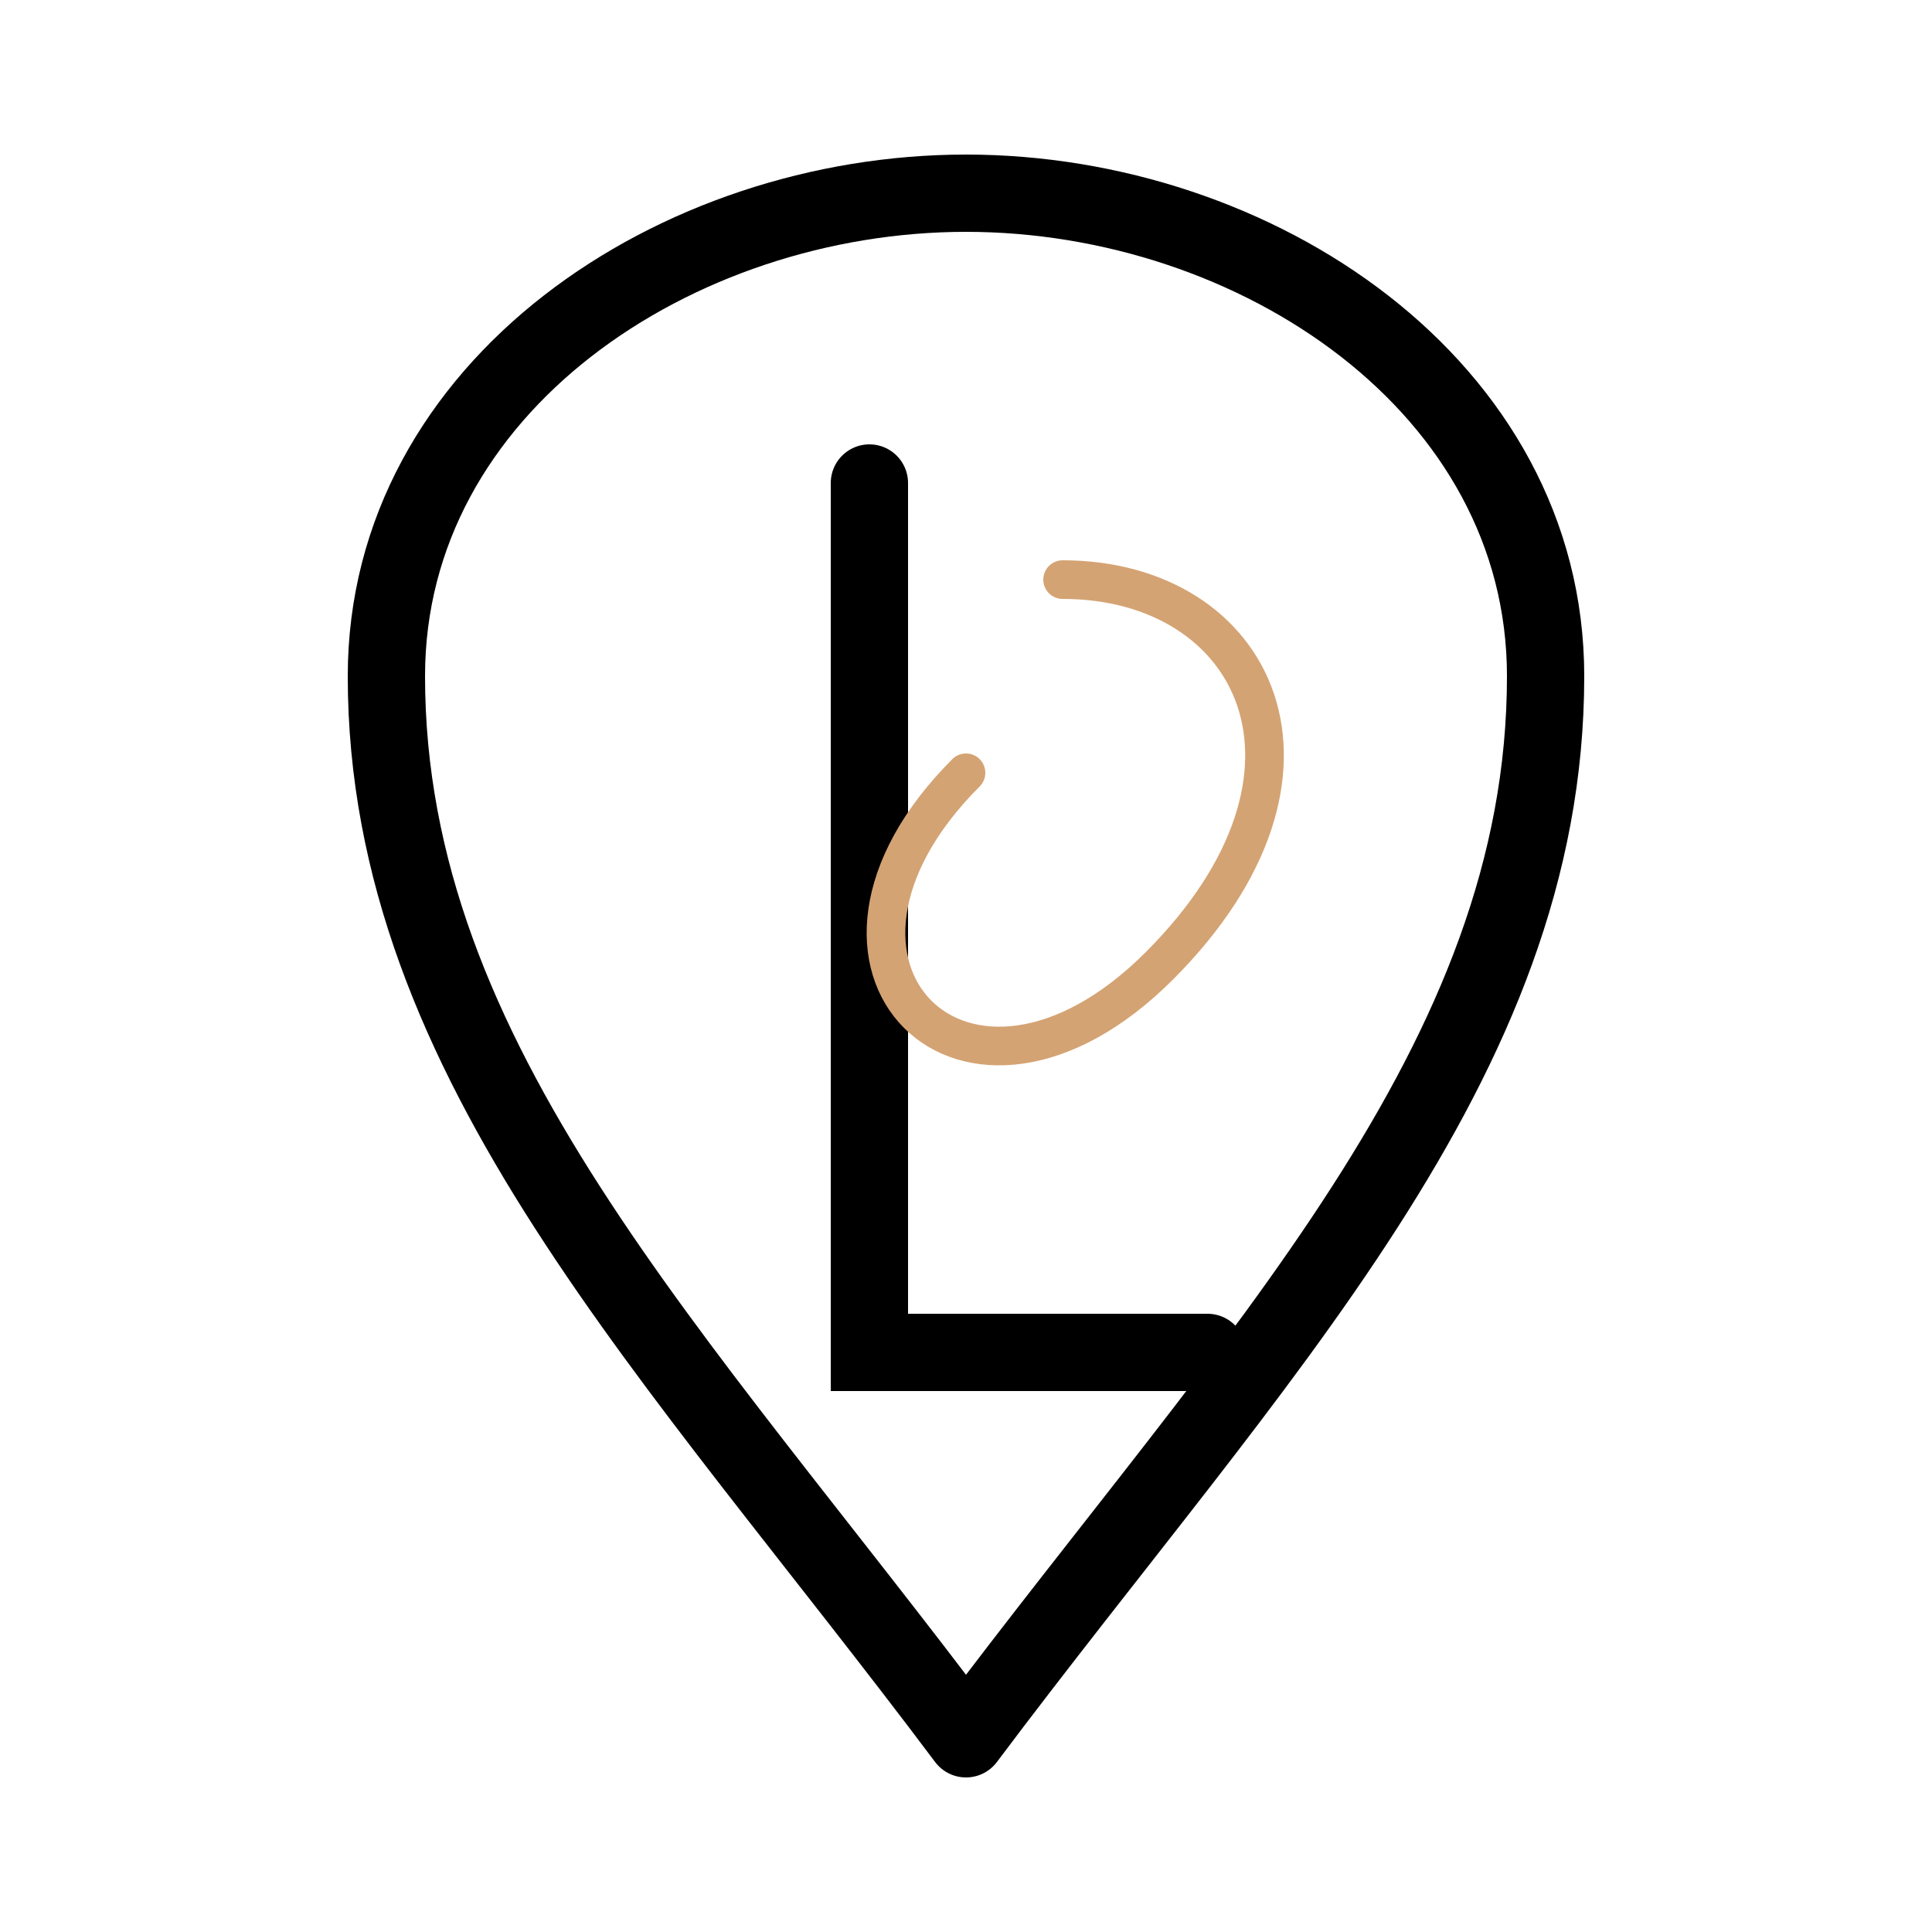
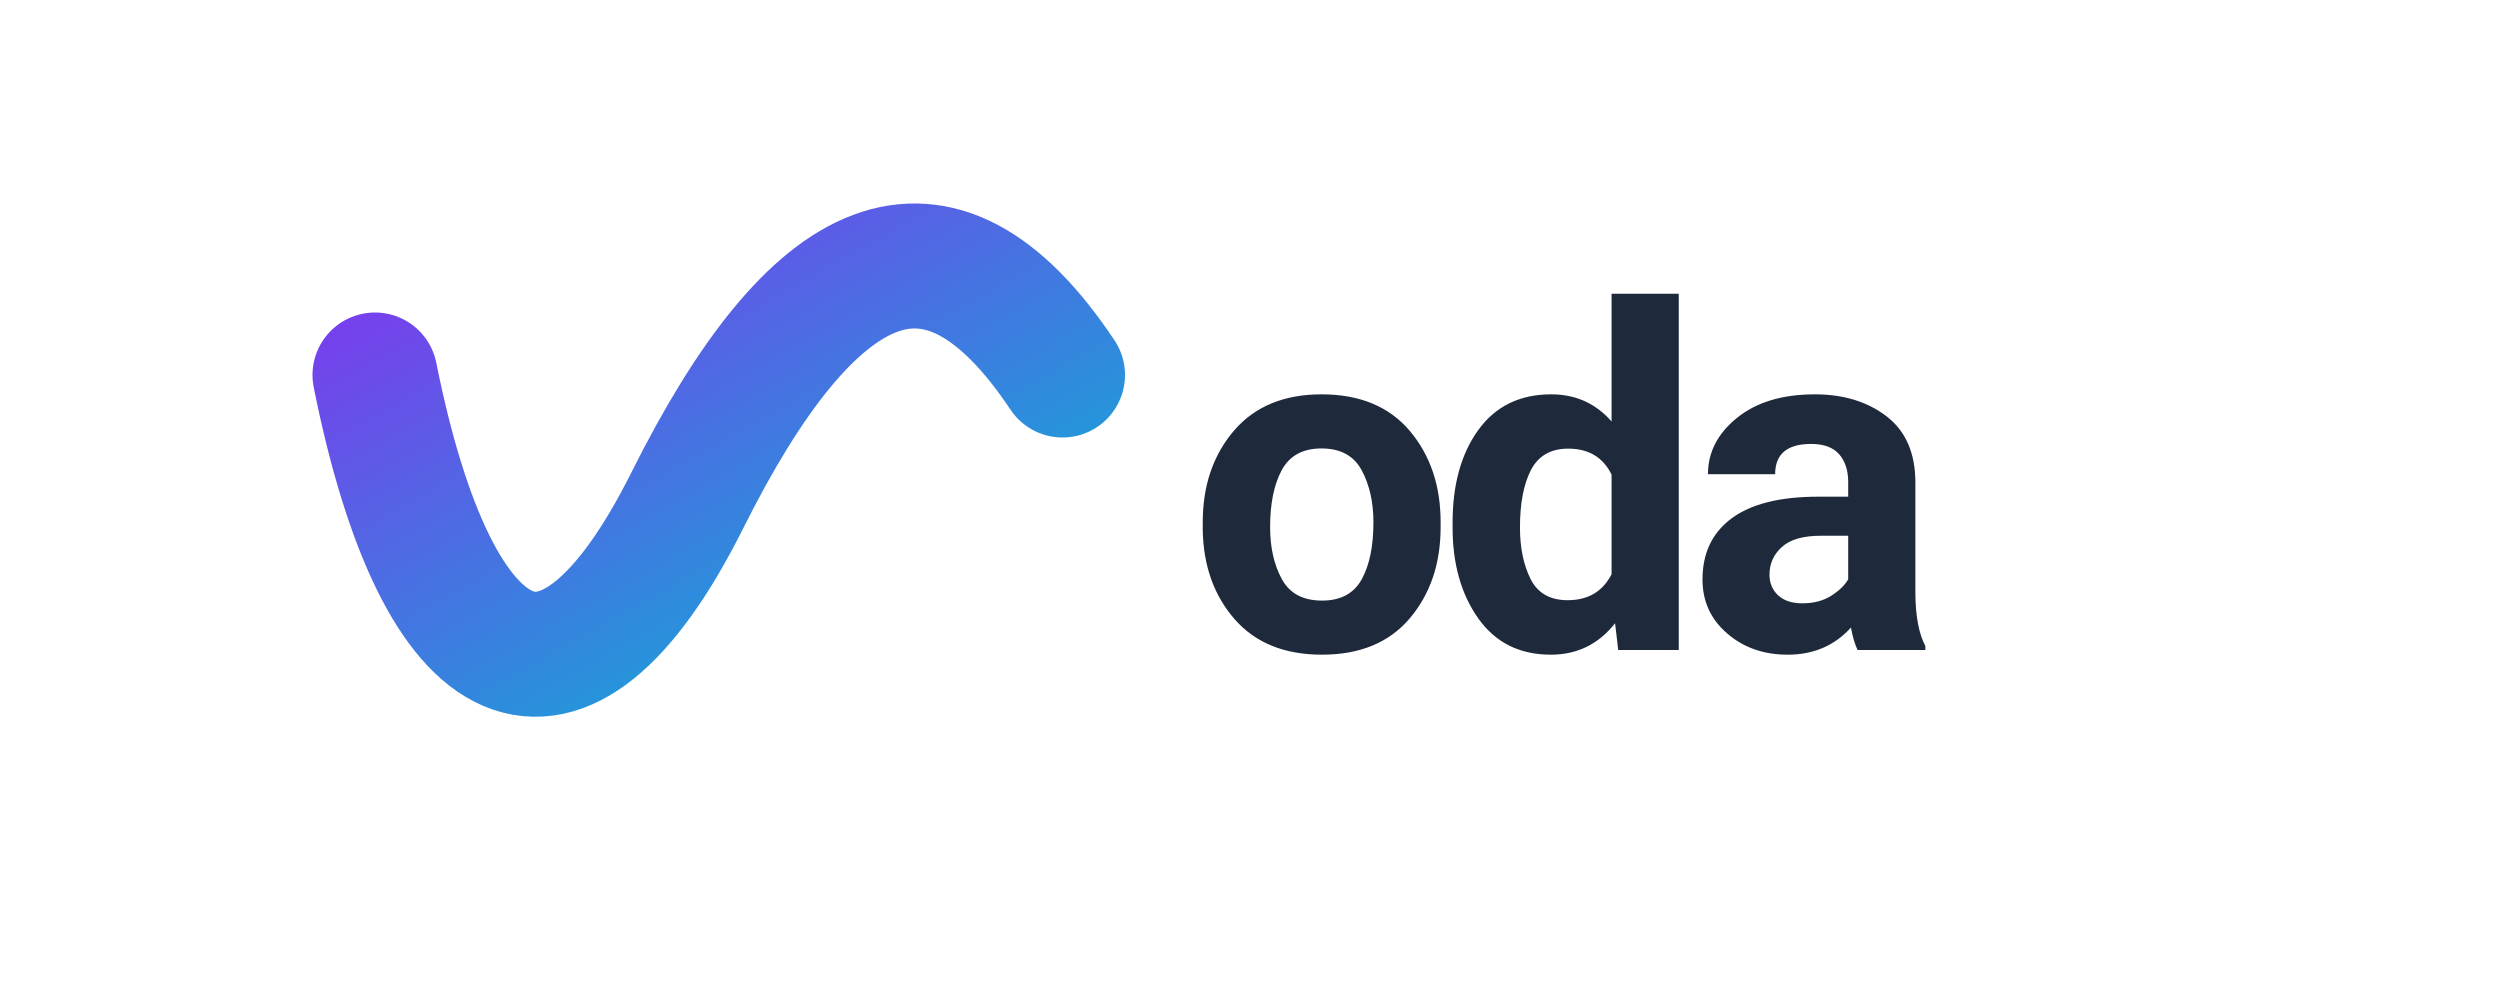
- <svg xmlns="http://www.w3.org/2000/svg" width="200" height="200" viewBox="0 0 200 200" fill="none">
-   <path d="M160 70C160 40 130 20 100 20C70 20 40 40 40 70C40 110 70 140 100 180C130 140 160 110 160 70Z" stroke="currentColor" stroke-width="8" stroke-linejoin="round" />
-   <path d="M90 50V140H125" stroke="currentColor" stroke-width="8" stroke-linecap="round" />
-   <path d="M110 60C130 60 140 80 120 100C100 120 80 100 100 80" stroke="#D4A373" stroke-width="4" stroke-linecap="round" />
-   <circle cx="90" cy="60" r="2" fill="currentColor" />
+ <svg xmlns="http://www.w3.org/2000/svg" viewBox="0 0 200 80">
+   <defs>
+     <linearGradient id="vodaGradient" x1="0%" y1="0%" x2="100%" y2="100%">
+       <stop offset="0%" style="stop-color:#7C3AED; stop-opacity:1" />
+       <stop offset="100%" style="stop-color:#06B6D4; stop-opacity:1" />
+     </linearGradient>
+   </defs>
+   <path d="M30 30C35 55 45 60 55 40C65 20 75 15 85 30" stroke="url(#vodaGradient)" stroke-width="10" stroke-linecap="round" fill="none" />
+   <text x="95" y="52" font-family="Segoe UI, Roboto, Helvetica, Arial, sans-serif" font-weight="700" font-size="38" fill="#1E293B" letter-spacing="-1.5">oda</text>
</svg>
